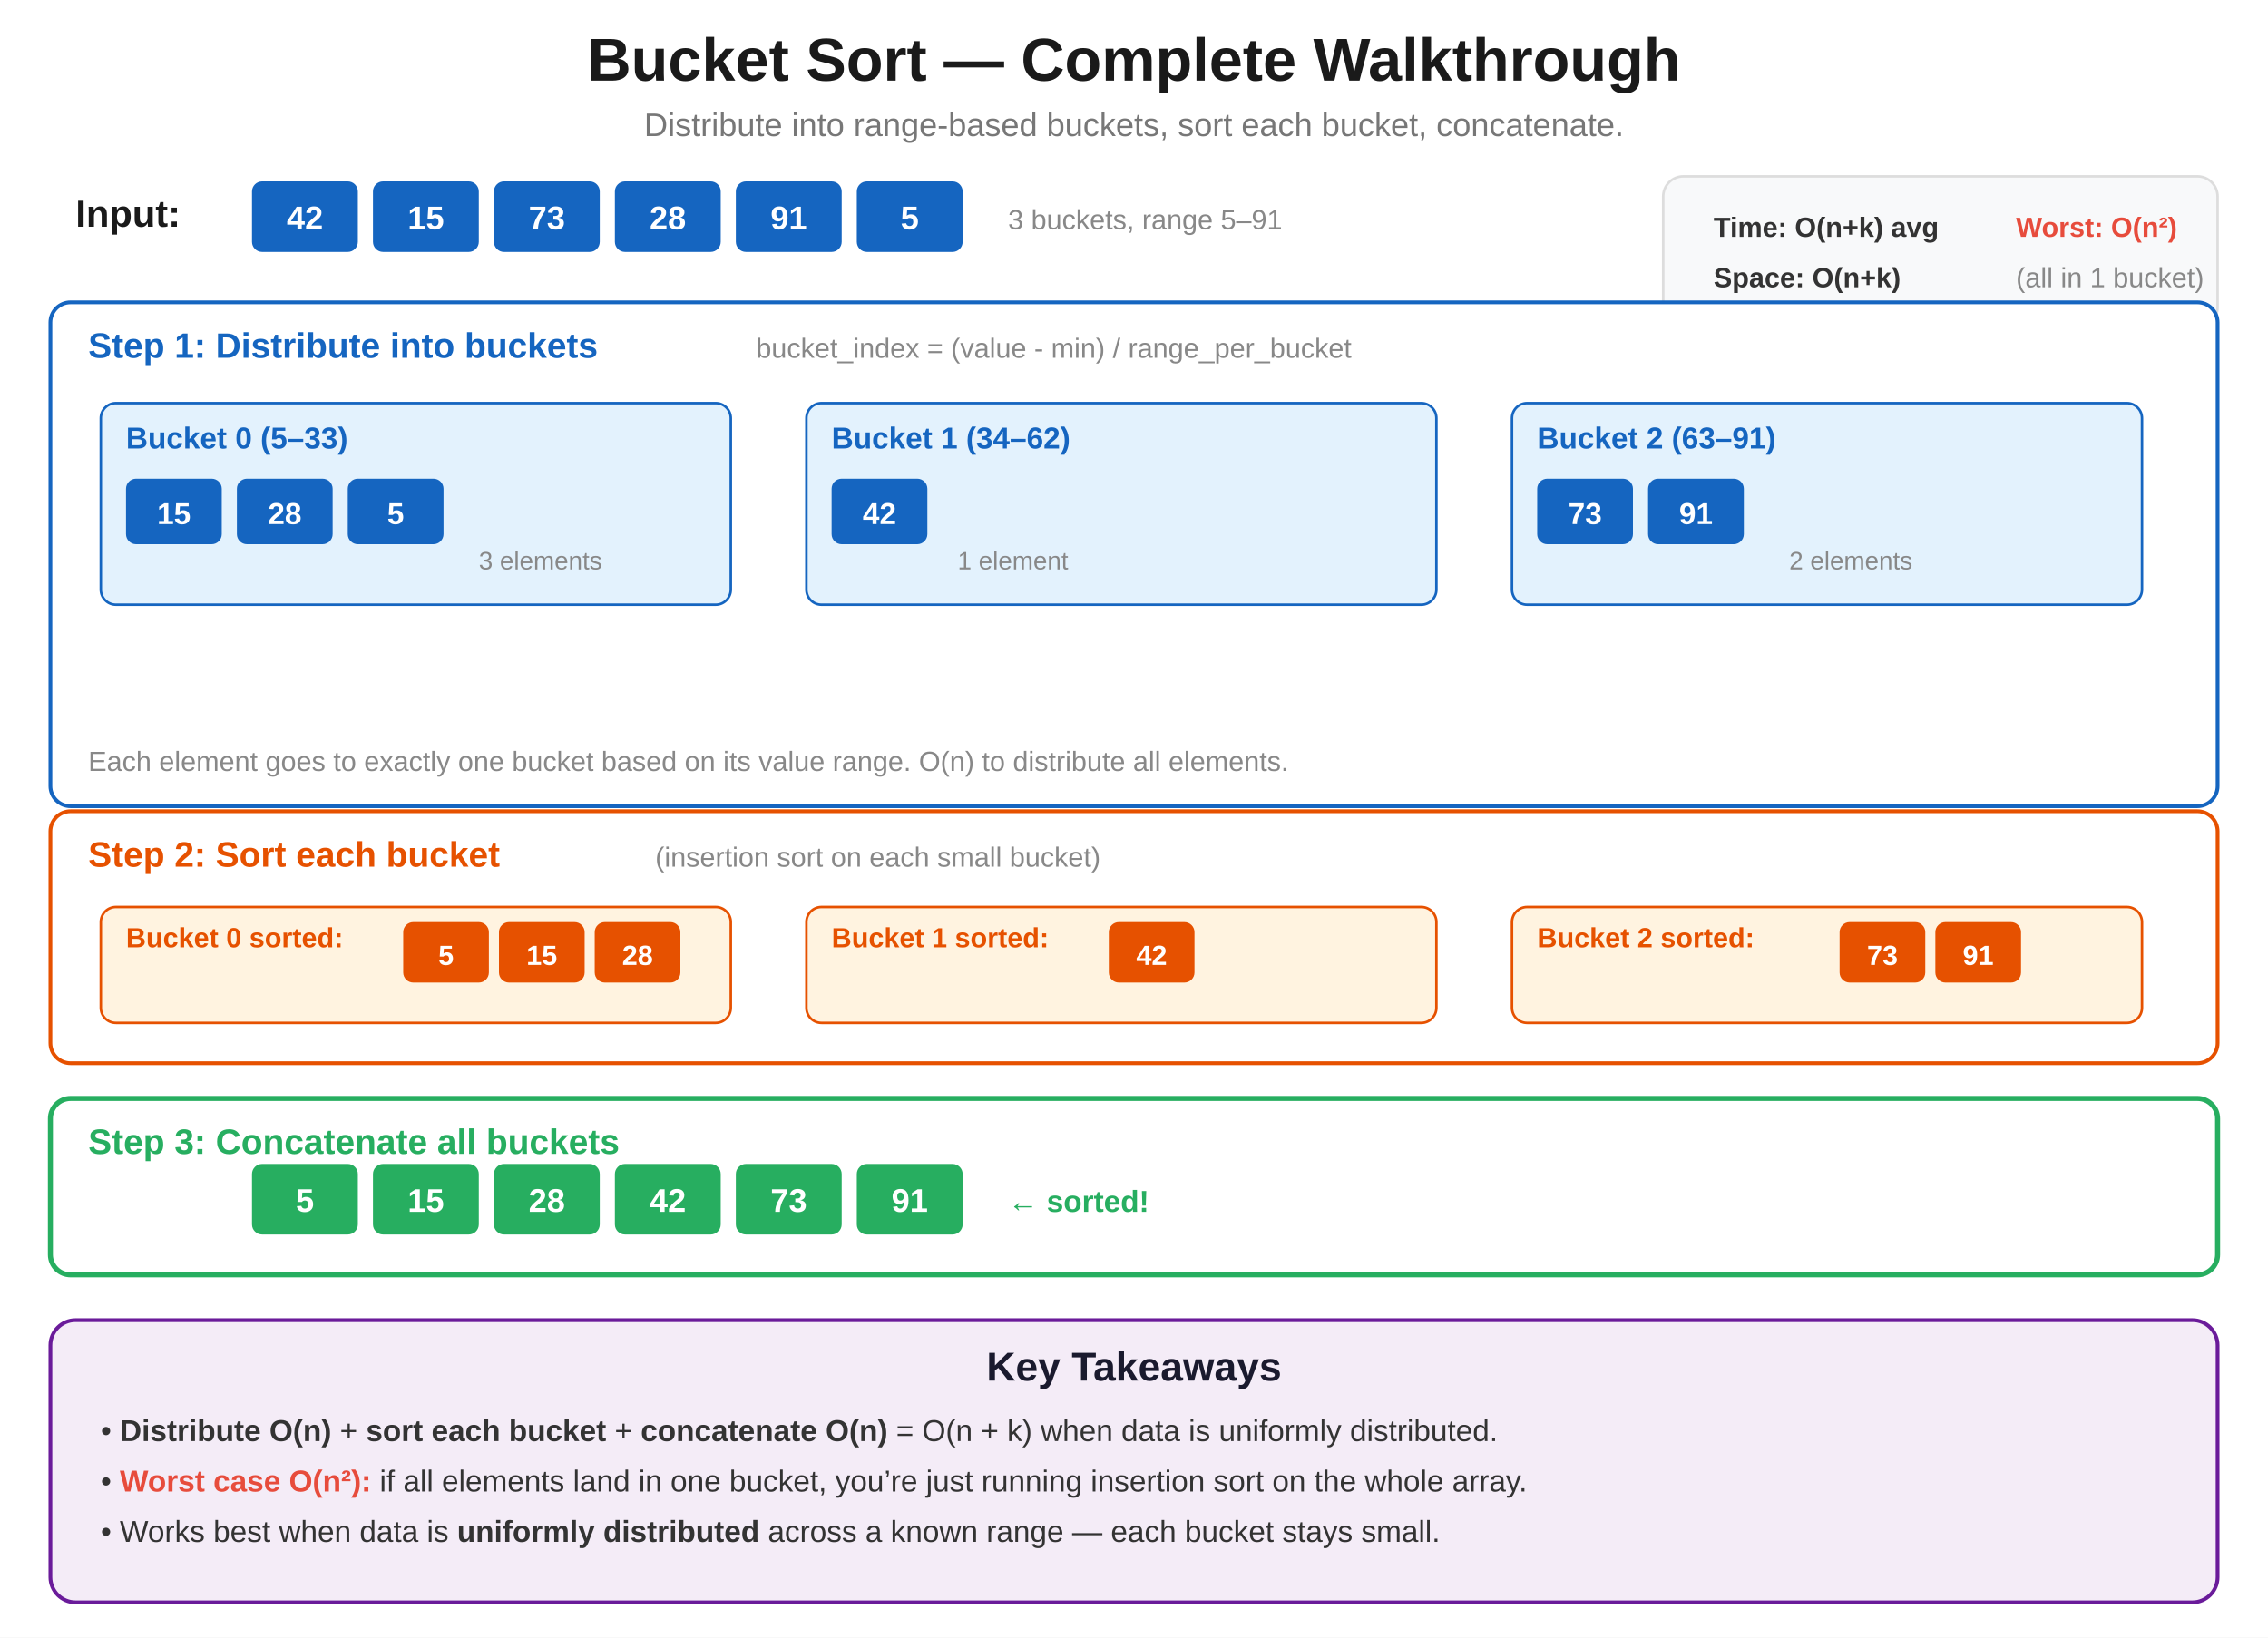
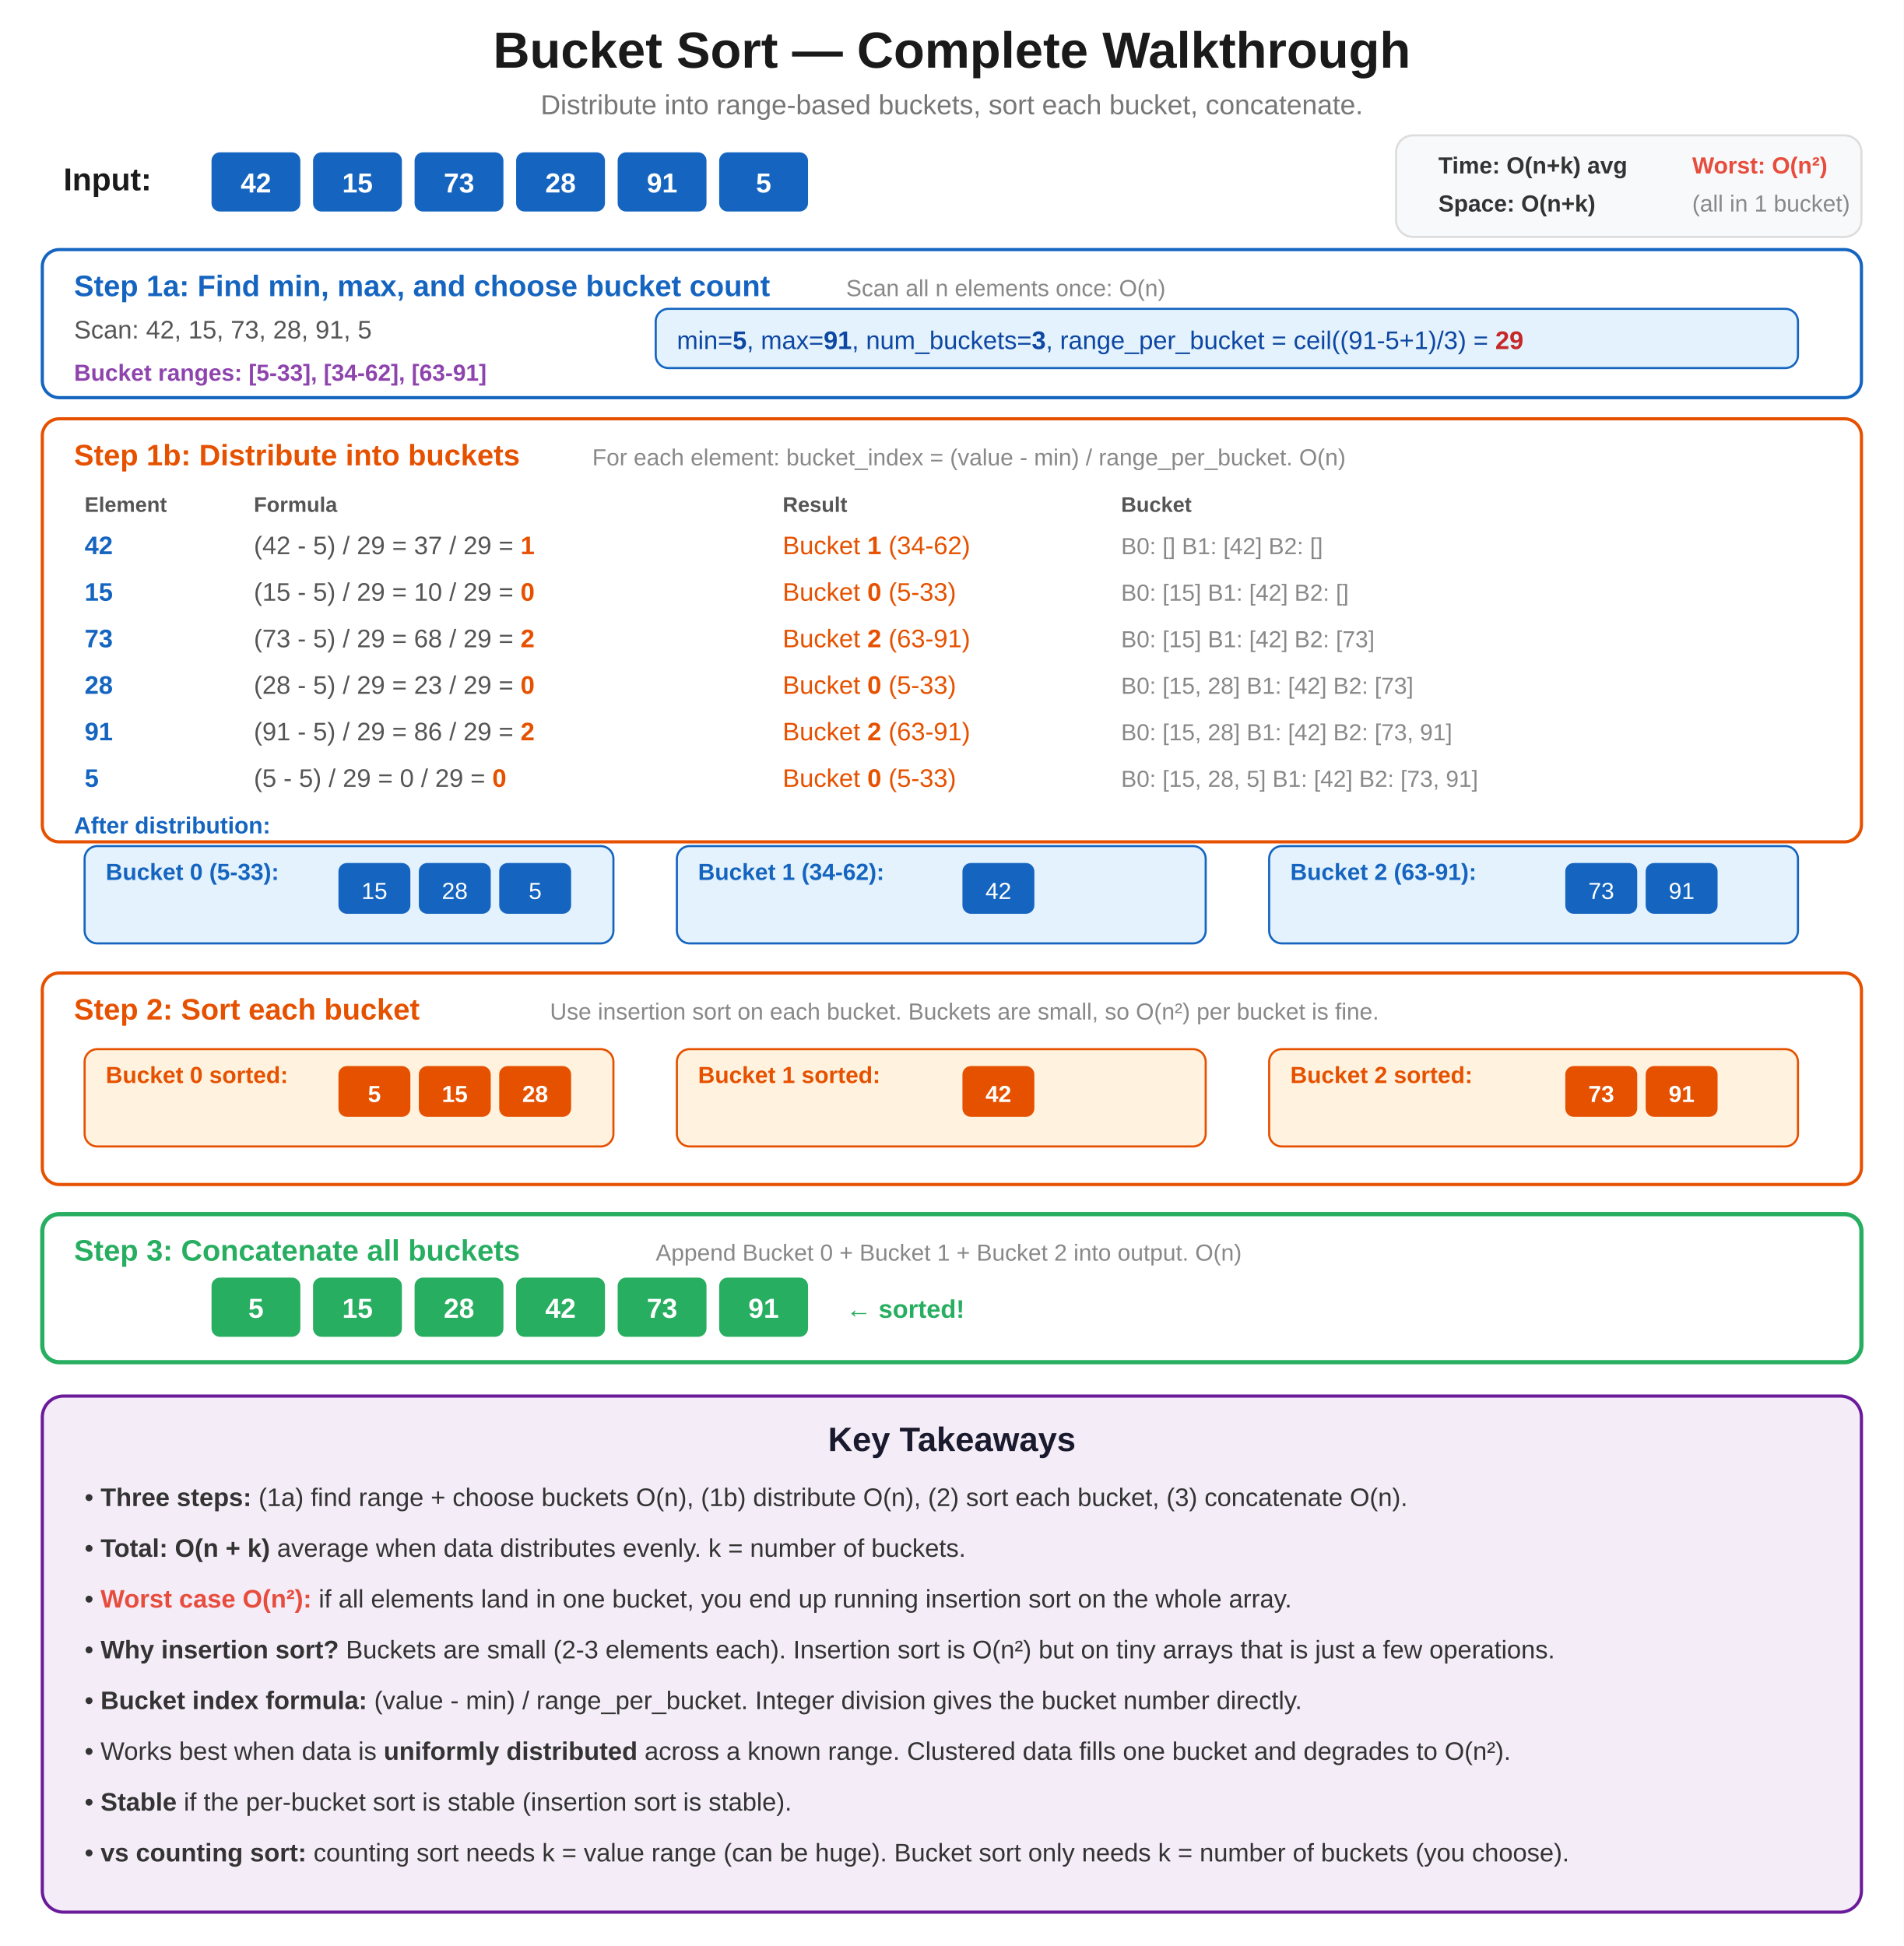
- <svg xmlns="http://www.w3.org/2000/svg" viewBox="0 0 900 650" font-family="'Segoe UI', Arial, sans-serif">
+ <svg xmlns="http://www.w3.org/2000/svg" viewBox="0 0 900 920" font-family="'Segoe UI', Arial, sans-serif">
  <rect width="100%" height="100%" fill="white" />
  <text x="450" y="32" text-anchor="middle" fill="#1a1a1a" font-size="24" font-weight="bold">Bucket Sort — Complete Walkthrough</text>
  <text x="450" y="54" text-anchor="middle" fill="#777" font-size="13">Distribute into range-based buckets, sort each bucket, concatenate.</text>
-   <rect x="660" y="70" width="220" height="60" rx="8" fill="#f8f9fa" stroke="#ddd" stroke-width="1" />
-   <text x="680" y="94" fill="#333" font-size="11" font-weight="bold">Time: O(n+k) avg</text>
-   <text x="680" y="114" fill="#333" font-size="11" font-weight="bold">Space: O(n+k)</text>
-   <text x="800" y="94" fill="#e74c3c" font-size="11" font-weight="bold">Worst: O(n²)</text>
-   <text x="800" y="114" fill="#888" font-size="11">(all in 1 bucket)</text>
+   <rect x="660" y="64" width="220" height="48" rx="8" fill="#f8f9fa" stroke="#ddd" stroke-width="1" />
+   <text x="680" y="82" fill="#333" font-size="11" font-weight="bold">Time: O(n+k) avg</text>
+   <text x="680" y="100" fill="#333" font-size="11" font-weight="bold">Space: O(n+k)</text>
+   <text x="800" y="82" fill="#e74c3c" font-size="11" font-weight="bold">Worst: O(n²)</text>
+   <text x="800" y="100" fill="#888" font-size="11">(all in 1 bucket)</text>
  <text x="30" y="90" fill="#1a1a1a" font-size="15" font-weight="bold">Input:</text>
  <rect x="100" y="72" width="42" height="28" rx="4" fill="#1565c0" />
  <text x="121" y="91" text-anchor="middle" fill="#fff" font-size="13" font-weight="bold">42</text>
  <rect x="148" y="72" width="42" height="28" rx="4" fill="#1565c0" />
  <text x="169" y="91" text-anchor="middle" fill="#fff" font-size="13" font-weight="bold">15</text>
  <rect x="196" y="72" width="42" height="28" rx="4" fill="#1565c0" />
  <text x="217" y="91" text-anchor="middle" fill="#fff" font-size="13" font-weight="bold">73</text>
  <rect x="244" y="72" width="42" height="28" rx="4" fill="#1565c0" />
  <text x="265" y="91" text-anchor="middle" fill="#fff" font-size="13" font-weight="bold">28</text>
  <rect x="292" y="72" width="42" height="28" rx="4" fill="#1565c0" />
  <text x="313" y="91" text-anchor="middle" fill="#fff" font-size="13" font-weight="bold">91</text>
  <rect x="340" y="72" width="42" height="28" rx="4" fill="#1565c0" />
  <text x="361" y="91" text-anchor="middle" fill="#fff" font-size="13" font-weight="bold">5</text>
-   <text x="400" y="91" fill="#888" font-size="11">3 buckets, range 5–91</text>
-   <rect x="20" y="120" width="860" height="200" rx="8" fill="#fff" stroke="#1565c0" stroke-width="1.5" />
-   <text x="35" y="142" fill="#1565c0" font-size="14" font-weight="bold">Step 1: Distribute into buckets</text>
-   <text x="300" y="142" fill="#888" font-size="11">bucket_index = (value - min) / range_per_bucket</text>
-   <rect x="40" y="160" width="250" height="80" rx="6" fill="#e3f2fd" stroke="#1565c0" stroke-width="1" />
-   <text x="50" y="178" fill="#1565c0" font-size="12" font-weight="bold">Bucket 0 (5–33)</text>
-   <rect x="50" y="190" width="38" height="26" rx="4" fill="#1565c0" />
-   <text x="69" y="208" text-anchor="middle" fill="#fff" font-size="12" font-weight="bold">15</text>
-   <rect x="94" y="190" width="38" height="26" rx="4" fill="#1565c0" />
-   <text x="113" y="208" text-anchor="middle" fill="#fff" font-size="12" font-weight="bold">28</text>
-   <rect x="138" y="190" width="38" height="26" rx="4" fill="#1565c0" />
-   <text x="157" y="208" text-anchor="middle" fill="#fff" font-size="12" font-weight="bold">5</text>
-   <text x="190" y="226" fill="#888" font-size="10">3 elements</text>
-   <rect x="320" y="160" width="250" height="80" rx="6" fill="#e3f2fd" stroke="#1565c0" stroke-width="1" />
-   <text x="330" y="178" fill="#1565c0" font-size="12" font-weight="bold">Bucket 1 (34–62)</text>
-   <rect x="330" y="190" width="38" height="26" rx="4" fill="#1565c0" />
-   <text x="349" y="208" text-anchor="middle" fill="#fff" font-size="12" font-weight="bold">42</text>
-   <text x="380" y="226" fill="#888" font-size="10">1 element</text>
-   <rect x="600" y="160" width="250" height="80" rx="6" fill="#e3f2fd" stroke="#1565c0" stroke-width="1" />
-   <text x="610" y="178" fill="#1565c0" font-size="12" font-weight="bold">Bucket 2 (63–91)</text>
-   <rect x="610" y="190" width="38" height="26" rx="4" fill="#1565c0" />
-   <text x="629" y="208" text-anchor="middle" fill="#fff" font-size="12" font-weight="bold">73</text>
-   <rect x="654" y="190" width="38" height="26" rx="4" fill="#1565c0" />
-   <text x="673" y="208" text-anchor="middle" fill="#fff" font-size="12" font-weight="bold">91</text>
-   <text x="710" y="226" fill="#888" font-size="10">2 elements</text>
-   <text x="35" y="306" fill="#888" font-size="11">Each element goes to exactly one bucket based on its value range. O(n) to distribute all elements.</text>
-   <rect x="20" y="322" width="860" height="100" rx="8" fill="#fff" stroke="#e65100" stroke-width="1.5" />
-   <text x="35" y="344" fill="#e65100" font-size="14" font-weight="bold">Step 2: Sort each bucket</text>
-   <text x="260" y="344" fill="#888" font-size="11">(insertion sort on each small bucket)</text>
-   <rect x="40" y="360" width="250" height="46" rx="6" fill="#fff3e0" stroke="#e65100" stroke-width="1" />
-   <text x="50" y="376" fill="#e65100" font-size="11" font-weight="bold">Bucket 0 sorted:</text>
-   <rect x="160" y="366" width="34" height="24" rx="4" fill="#e65100" />
-   <text x="177" y="383" text-anchor="middle" fill="#fff" font-size="11" font-weight="bold">5</text>
-   <rect x="198" y="366" width="34" height="24" rx="4" fill="#e65100" />
-   <text x="215" y="383" text-anchor="middle" fill="#fff" font-size="11" font-weight="bold">15</text>
-   <rect x="236" y="366" width="34" height="24" rx="4" fill="#e65100" />
-   <text x="253" y="383" text-anchor="middle" fill="#fff" font-size="11" font-weight="bold">28</text>
-   <rect x="320" y="360" width="250" height="46" rx="6" fill="#fff3e0" stroke="#e65100" stroke-width="1" />
-   <text x="330" y="376" fill="#e65100" font-size="11" font-weight="bold">Bucket 1 sorted:</text>
-   <rect x="440" y="366" width="34" height="24" rx="4" fill="#e65100" />
-   <text x="457" y="383" text-anchor="middle" fill="#fff" font-size="11" font-weight="bold">42</text>
-   <rect x="600" y="360" width="250" height="46" rx="6" fill="#fff3e0" stroke="#e65100" stroke-width="1" />
-   <text x="610" y="376" fill="#e65100" font-size="11" font-weight="bold">Bucket 2 sorted:</text>
-   <rect x="730" y="366" width="34" height="24" rx="4" fill="#e65100" />
-   <text x="747" y="383" text-anchor="middle" fill="#fff" font-size="11" font-weight="bold">73</text>
-   <rect x="768" y="366" width="34" height="24" rx="4" fill="#e65100" />
-   <text x="785" y="383" text-anchor="middle" fill="#fff" font-size="11" font-weight="bold">91</text>
-   <rect x="20" y="436" width="860" height="70" rx="8" fill="#fff" stroke="#27ae60" stroke-width="2" />
-   <text x="35" y="458" fill="#27ae60" font-size="14" font-weight="bold">Step 3: Concatenate all buckets</text>
-   <rect x="100" y="462" width="42" height="28" rx="4" fill="#27ae60" />
-   <text x="121" y="481" text-anchor="middle" fill="#fff" font-size="13" font-weight="bold">5</text>
-   <rect x="148" y="462" width="42" height="28" rx="4" fill="#27ae60" />
-   <text x="169" y="481" text-anchor="middle" fill="#fff" font-size="13" font-weight="bold">15</text>
-   <rect x="196" y="462" width="42" height="28" rx="4" fill="#27ae60" />
-   <text x="217" y="481" text-anchor="middle" fill="#fff" font-size="13" font-weight="bold">28</text>
-   <rect x="244" y="462" width="42" height="28" rx="4" fill="#27ae60" />
-   <text x="265" y="481" text-anchor="middle" fill="#fff" font-size="13" font-weight="bold">42</text>
-   <rect x="292" y="462" width="42" height="28" rx="4" fill="#27ae60" />
-   <text x="313" y="481" text-anchor="middle" fill="#fff" font-size="13" font-weight="bold">73</text>
-   <rect x="340" y="462" width="42" height="28" rx="4" fill="#27ae60" />
-   <text x="361" y="481" text-anchor="middle" fill="#fff" font-size="13" font-weight="bold">91</text>
-   <text x="400" y="481" fill="#27ae60" font-size="12" font-weight="bold">← sorted!</text>
-   <rect x="20" y="524" width="860" height="112" rx="10" fill="#f4ecf7" stroke="#6a1b9a" stroke-width="1.5" />
-   <text x="450" y="548" text-anchor="middle" fill="#1a1a2e" font-size="16" font-weight="bold">Key Takeaways</text>
-   <text x="40" y="572" fill="#333" font-size="12">• <tspan font-weight="bold">Distribute O(n)</tspan> + <tspan font-weight="bold">sort each bucket</tspan> + <tspan font-weight="bold">concatenate O(n)</tspan> = O(n + k) when data is uniformly distributed.</text>
-   <text x="40" y="592" fill="#333" font-size="12">• <tspan font-weight="bold" fill="#e74c3c">Worst case O(n²):</tspan> if all elements land in one bucket, you’re just running insertion sort on the whole array.</text>
-   <text x="40" y="612" fill="#333" font-size="12">• Works best when data is <tspan font-weight="bold">uniformly distributed</tspan> across a known range — each bucket stays small.</text>
+   <rect x="20" y="118" width="860" height="70" rx="8" fill="#fff" stroke="#1565c0" stroke-width="1.5" />
+   <text x="35" y="140" fill="#1565c0" font-size="14" font-weight="bold">Step 1a: Find min, max, and choose bucket count</text>
+   <text x="400" y="140" fill="#888" font-size="11">Scan all n elements once: O(n)</text>
+   <text x="35" y="160" fill="#555" font-size="12">Scan: 42, 15, 73, 28, 91, 5</text>
+   <rect x="310" y="146" width="540" height="28" rx="6" fill="#e3f2fd" stroke="#1565c0" stroke-width="1" />
+   <text x="320" y="165" fill="#0d47a1" font-size="12">min=<tspan font-weight="bold">5</tspan>, max=<tspan font-weight="bold">91</tspan>, num_buckets=<tspan font-weight="bold">3</tspan>, range_per_bucket = ceil((91-5+1)/3) = <tspan font-weight="bold" fill="#c62828">29</tspan>
+   </text>
+   <text x="35" y="180" fill="#8e44ad" font-size="11" font-weight="bold">Bucket ranges: [5-33], [34-62], [63-91]</text>
+   <rect x="20" y="198" width="860" height="200" rx="8" fill="#fff" stroke="#e65100" stroke-width="1.5" />
+   <text x="35" y="220" fill="#e65100" font-size="14" font-weight="bold">Step 1b: Distribute into buckets</text>
+   <text x="280" y="220" fill="#888" font-size="11">For each element: bucket_index = (value - min) / range_per_bucket. O(n)</text>
+   <text x="40" y="242" fill="#555" font-size="10" font-weight="bold">Element</text>
+   <text x="120" y="242" fill="#555" font-size="10" font-weight="bold">Formula</text>
+   <text x="370" y="242" fill="#555" font-size="10" font-weight="bold">Result</text>
+   <text x="530" y="242" fill="#555" font-size="10" font-weight="bold">Bucket</text>
+   <text x="40" y="262" fill="#1565c0" font-size="12" font-weight="bold">42</text>
+   <text x="120" y="262" fill="#555" font-size="12">(42 - 5) / 29 = 37 / 29 = <tspan fill="#e65100" font-weight="bold">1</tspan>
+   </text>
+   <text x="370" y="262" fill="#e65100" font-size="12">Bucket <tspan font-weight="bold">1</tspan> (34-62)</text>
+   <text x="530" y="262" fill="#888" font-size="11">B0: [] B1: [42] B2: []</text>
+   <text x="40" y="284" fill="#1565c0" font-size="12" font-weight="bold">15</text>
+   <text x="120" y="284" fill="#555" font-size="12">(15 - 5) / 29 = 10 / 29 = <tspan fill="#e65100" font-weight="bold">0</tspan>
+   </text>
+   <text x="370" y="284" fill="#e65100" font-size="12">Bucket <tspan font-weight="bold">0</tspan> (5-33)</text>
+   <text x="530" y="284" fill="#888" font-size="11">B0: [15] B1: [42] B2: []</text>
+   <text x="40" y="306" fill="#1565c0" font-size="12" font-weight="bold">73</text>
+   <text x="120" y="306" fill="#555" font-size="12">(73 - 5) / 29 = 68 / 29 = <tspan fill="#e65100" font-weight="bold">2</tspan>
+   </text>
+   <text x="370" y="306" fill="#e65100" font-size="12">Bucket <tspan font-weight="bold">2</tspan> (63-91)</text>
+   <text x="530" y="306" fill="#888" font-size="11">B0: [15] B1: [42] B2: [73]</text>
+   <text x="40" y="328" fill="#1565c0" font-size="12" font-weight="bold">28</text>
+   <text x="120" y="328" fill="#555" font-size="12">(28 - 5) / 29 = 23 / 29 = <tspan fill="#e65100" font-weight="bold">0</tspan>
+   </text>
+   <text x="370" y="328" fill="#e65100" font-size="12">Bucket <tspan font-weight="bold">0</tspan> (5-33)</text>
+   <text x="530" y="328" fill="#888" font-size="11">B0: [15, 28] B1: [42] B2: [73]</text>
+   <text x="40" y="350" fill="#1565c0" font-size="12" font-weight="bold">91</text>
+   <text x="120" y="350" fill="#555" font-size="12">(91 - 5) / 29 = 86 / 29 = <tspan fill="#e65100" font-weight="bold">2</tspan>
+   </text>
+   <text x="370" y="350" fill="#e65100" font-size="12">Bucket <tspan font-weight="bold">2</tspan> (63-91)</text>
+   <text x="530" y="350" fill="#888" font-size="11">B0: [15, 28] B1: [42] B2: [73, 91]</text>
+   <text x="40" y="372" fill="#1565c0" font-size="12" font-weight="bold">5</text>
+   <text x="120" y="372" fill="#555" font-size="12">(5 - 5) / 29 = 0 / 29 = <tspan fill="#e65100" font-weight="bold">0</tspan>
+   </text>
+   <text x="370" y="372" fill="#e65100" font-size="12">Bucket <tspan font-weight="bold">0</tspan> (5-33)</text>
+   <text x="530" y="372" fill="#888" font-size="11">B0: [15, 28, 5] B1: [42] B2: [73, 91]</text>
+   <text x="35" y="394" fill="#1565c0" font-size="11" font-weight="bold">After distribution:</text>
+   <rect x="40" y="400" width="250" height="46" rx="6" fill="#e3f2fd" stroke="#1565c0" stroke-width="1" />
+   <text x="50" y="416" fill="#1565c0" font-size="11" font-weight="bold">Bucket 0 (5-33):</text>
+   <rect x="160" y="408" width="34" height="24" rx="4" fill="#1565c0" />
+   <text x="177" y="425" text-anchor="middle" fill="#fff" font-size="11">15</text>
+   <rect x="198" y="408" width="34" height="24" rx="4" fill="#1565c0" />
+   <text x="215" y="425" text-anchor="middle" fill="#fff" font-size="11">28</text>
+   <rect x="236" y="408" width="34" height="24" rx="4" fill="#1565c0" />
+   <text x="253" y="425" text-anchor="middle" fill="#fff" font-size="11">5</text>
+   <rect x="320" y="400" width="250" height="46" rx="6" fill="#e3f2fd" stroke="#1565c0" stroke-width="1" />
+   <text x="330" y="416" fill="#1565c0" font-size="11" font-weight="bold">Bucket 1 (34-62):</text>
+   <rect x="455" y="408" width="34" height="24" rx="4" fill="#1565c0" />
+   <text x="472" y="425" text-anchor="middle" fill="#fff" font-size="11">42</text>
+   <rect x="600" y="400" width="250" height="46" rx="6" fill="#e3f2fd" stroke="#1565c0" stroke-width="1" />
+   <text x="610" y="416" fill="#1565c0" font-size="11" font-weight="bold">Bucket 2 (63-91):</text>
+   <rect x="740" y="408" width="34" height="24" rx="4" fill="#1565c0" />
+   <text x="757" y="425" text-anchor="middle" fill="#fff" font-size="11">73</text>
+   <rect x="778" y="408" width="34" height="24" rx="4" fill="#1565c0" />
+   <text x="795" y="425" text-anchor="middle" fill="#fff" font-size="11">91</text>
+   <rect x="20" y="460" width="860" height="100" rx="8" fill="#fff" stroke="#e65100" stroke-width="1.5" />
+   <text x="35" y="482" fill="#e65100" font-size="14" font-weight="bold">Step 2: Sort each bucket</text>
+   <text x="260" y="482" fill="#888" font-size="11">Use insertion sort on each bucket. Buckets are small, so O(n²) per bucket is fine.</text>
+   <rect x="40" y="496" width="250" height="46" rx="6" fill="#fff3e0" stroke="#e65100" stroke-width="1" />
+   <text x="50" y="512" fill="#e65100" font-size="11" font-weight="bold">Bucket 0 sorted:</text>
+   <rect x="160" y="504" width="34" height="24" rx="4" fill="#e65100" />
+   <text x="177" y="521" text-anchor="middle" fill="#fff" font-size="11" font-weight="bold">5</text>
+   <rect x="198" y="504" width="34" height="24" rx="4" fill="#e65100" />
+   <text x="215" y="521" text-anchor="middle" fill="#fff" font-size="11" font-weight="bold">15</text>
+   <rect x="236" y="504" width="34" height="24" rx="4" fill="#e65100" />
+   <text x="253" y="521" text-anchor="middle" fill="#fff" font-size="11" font-weight="bold">28</text>
+   <rect x="320" y="496" width="250" height="46" rx="6" fill="#fff3e0" stroke="#e65100" stroke-width="1" />
+   <text x="330" y="512" fill="#e65100" font-size="11" font-weight="bold">Bucket 1 sorted:</text>
+   <rect x="455" y="504" width="34" height="24" rx="4" fill="#e65100" />
+   <text x="472" y="521" text-anchor="middle" fill="#fff" font-size="11" font-weight="bold">42</text>
+   <rect x="600" y="496" width="250" height="46" rx="6" fill="#fff3e0" stroke="#e65100" stroke-width="1" />
+   <text x="610" y="512" fill="#e65100" font-size="11" font-weight="bold">Bucket 2 sorted:</text>
+   <rect x="740" y="504" width="34" height="24" rx="4" fill="#e65100" />
+   <text x="757" y="521" text-anchor="middle" fill="#fff" font-size="11" font-weight="bold">73</text>
+   <rect x="778" y="504" width="34" height="24" rx="4" fill="#e65100" />
+   <text x="795" y="521" text-anchor="middle" fill="#fff" font-size="11" font-weight="bold">91</text>
+   <rect x="20" y="574" width="860" height="70" rx="8" fill="#fff" stroke="#27ae60" stroke-width="2" />
+   <text x="35" y="596" fill="#27ae60" font-size="14" font-weight="bold">Step 3: Concatenate all buckets</text>
+   <text x="310" y="596" fill="#888" font-size="11">Append Bucket 0 + Bucket 1 + Bucket 2 into output. O(n)</text>
+   <rect x="100" y="604" width="42" height="28" rx="4" fill="#27ae60" />
+   <text x="121" y="623" text-anchor="middle" fill="#fff" font-size="13" font-weight="bold">5</text>
+   <rect x="148" y="604" width="42" height="28" rx="4" fill="#27ae60" />
+   <text x="169" y="623" text-anchor="middle" fill="#fff" font-size="13" font-weight="bold">15</text>
+   <rect x="196" y="604" width="42" height="28" rx="4" fill="#27ae60" />
+   <text x="217" y="623" text-anchor="middle" fill="#fff" font-size="13" font-weight="bold">28</text>
+   <rect x="244" y="604" width="42" height="28" rx="4" fill="#27ae60" />
+   <text x="265" y="623" text-anchor="middle" fill="#fff" font-size="13" font-weight="bold">42</text>
+   <rect x="292" y="604" width="42" height="28" rx="4" fill="#27ae60" />
+   <text x="313" y="623" text-anchor="middle" fill="#fff" font-size="13" font-weight="bold">73</text>
+   <rect x="340" y="604" width="42" height="28" rx="4" fill="#27ae60" />
+   <text x="361" y="623" text-anchor="middle" fill="#fff" font-size="13" font-weight="bold">91</text>
+   <text x="400" y="623" fill="#27ae60" font-size="12" font-weight="bold">← sorted!</text>
+   <rect x="20" y="660" width="860" height="244" rx="10" fill="#f4ecf7" stroke="#6a1b9a" stroke-width="1.5" />
+   <text x="450" y="686" text-anchor="middle" fill="#1a1a2e" font-size="16" font-weight="bold">Key Takeaways</text>
+   <text x="40" y="712" fill="#333" font-size="12">• <tspan font-weight="bold">Three steps:</tspan> (1a) find range + choose buckets O(n), (1b) distribute O(n), (2) sort each bucket, (3) concatenate O(n).</text>
+   <text x="40" y="736" fill="#333" font-size="12">• <tspan font-weight="bold">Total: O(n + k)</tspan> average when data distributes evenly. k = number of buckets.</text>
+   <text x="40" y="760" fill="#333" font-size="12">• <tspan font-weight="bold" fill="#e74c3c">Worst case O(n²):</tspan> if all elements land in one bucket, you end up running insertion sort on the whole array.</text>
+   <text x="40" y="784" fill="#333" font-size="12">• <tspan font-weight="bold">Why insertion sort?</tspan> Buckets are small (2-3 elements each). Insertion sort is O(n²) but on tiny arrays that is just a few operations.</text>
+   <text x="40" y="808" fill="#333" font-size="12">• <tspan font-weight="bold">Bucket index formula:</tspan> (value - min) / range_per_bucket. Integer division gives the bucket number directly.</text>
+   <text x="40" y="832" fill="#333" font-size="12">• Works best when data is <tspan font-weight="bold">uniformly distributed</tspan> across a known range. Clustered data fills one bucket and degrades to O(n²).</text>
+   <text x="40" y="856" fill="#333" font-size="12">• <tspan font-weight="bold">Stable</tspan> if the per-bucket sort is stable (insertion sort is stable).</text>
+   <text x="40" y="880" fill="#333" font-size="12">• <tspan font-weight="bold">vs counting sort:</tspan> counting sort needs k = value range (can be huge). Bucket sort only needs k = number of buckets (you choose).</text>
</svg>
